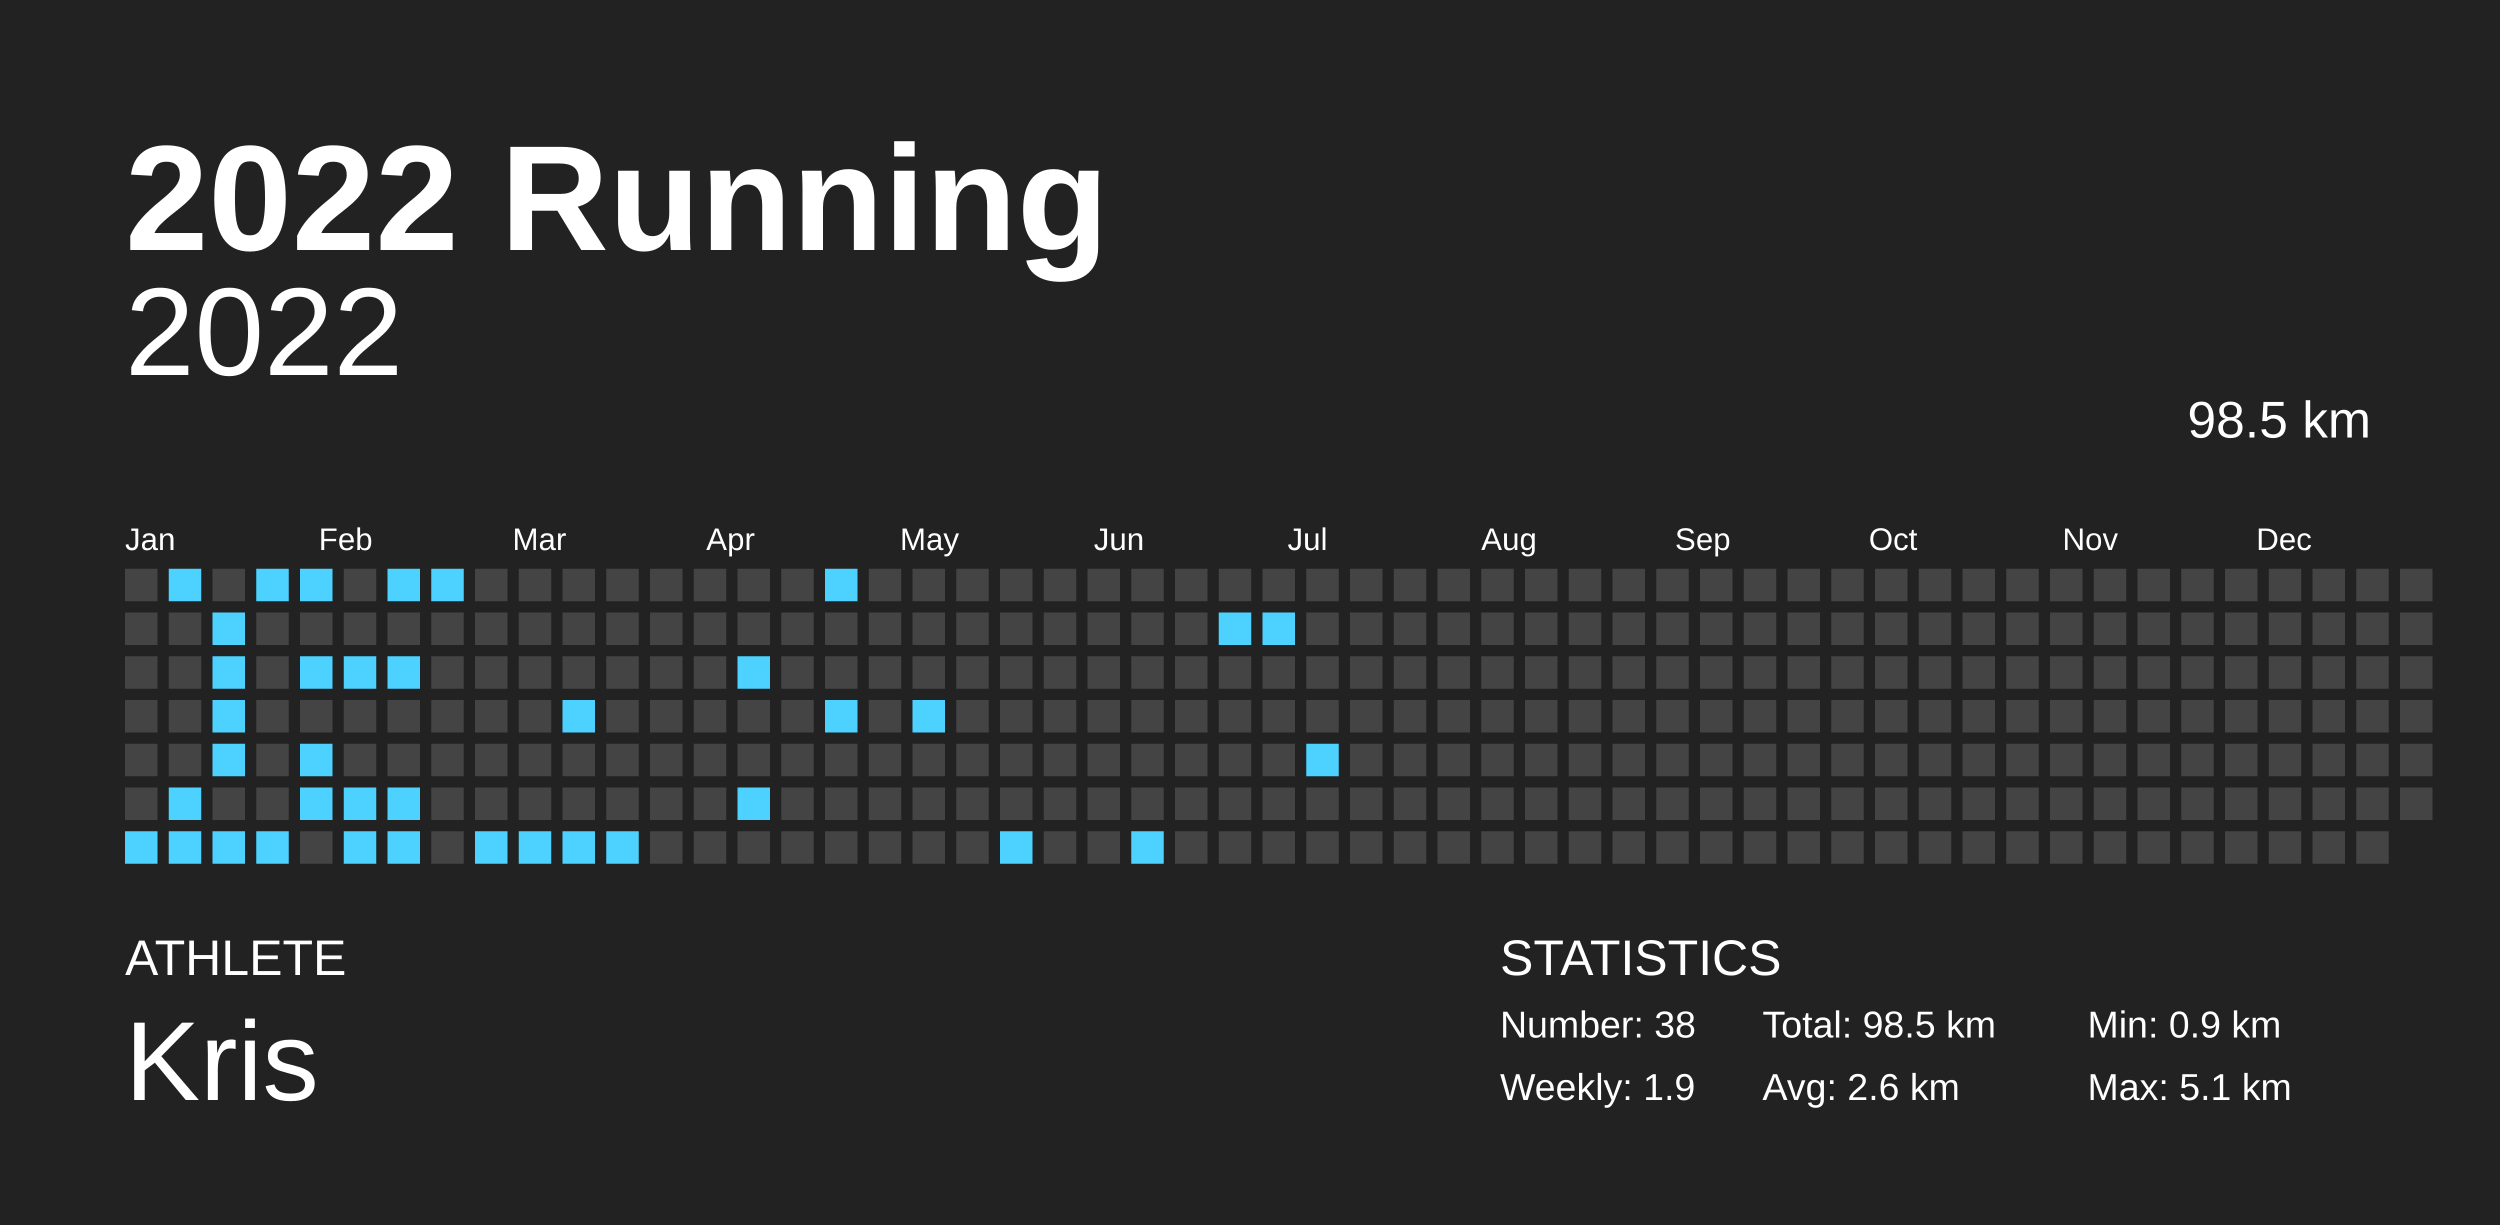
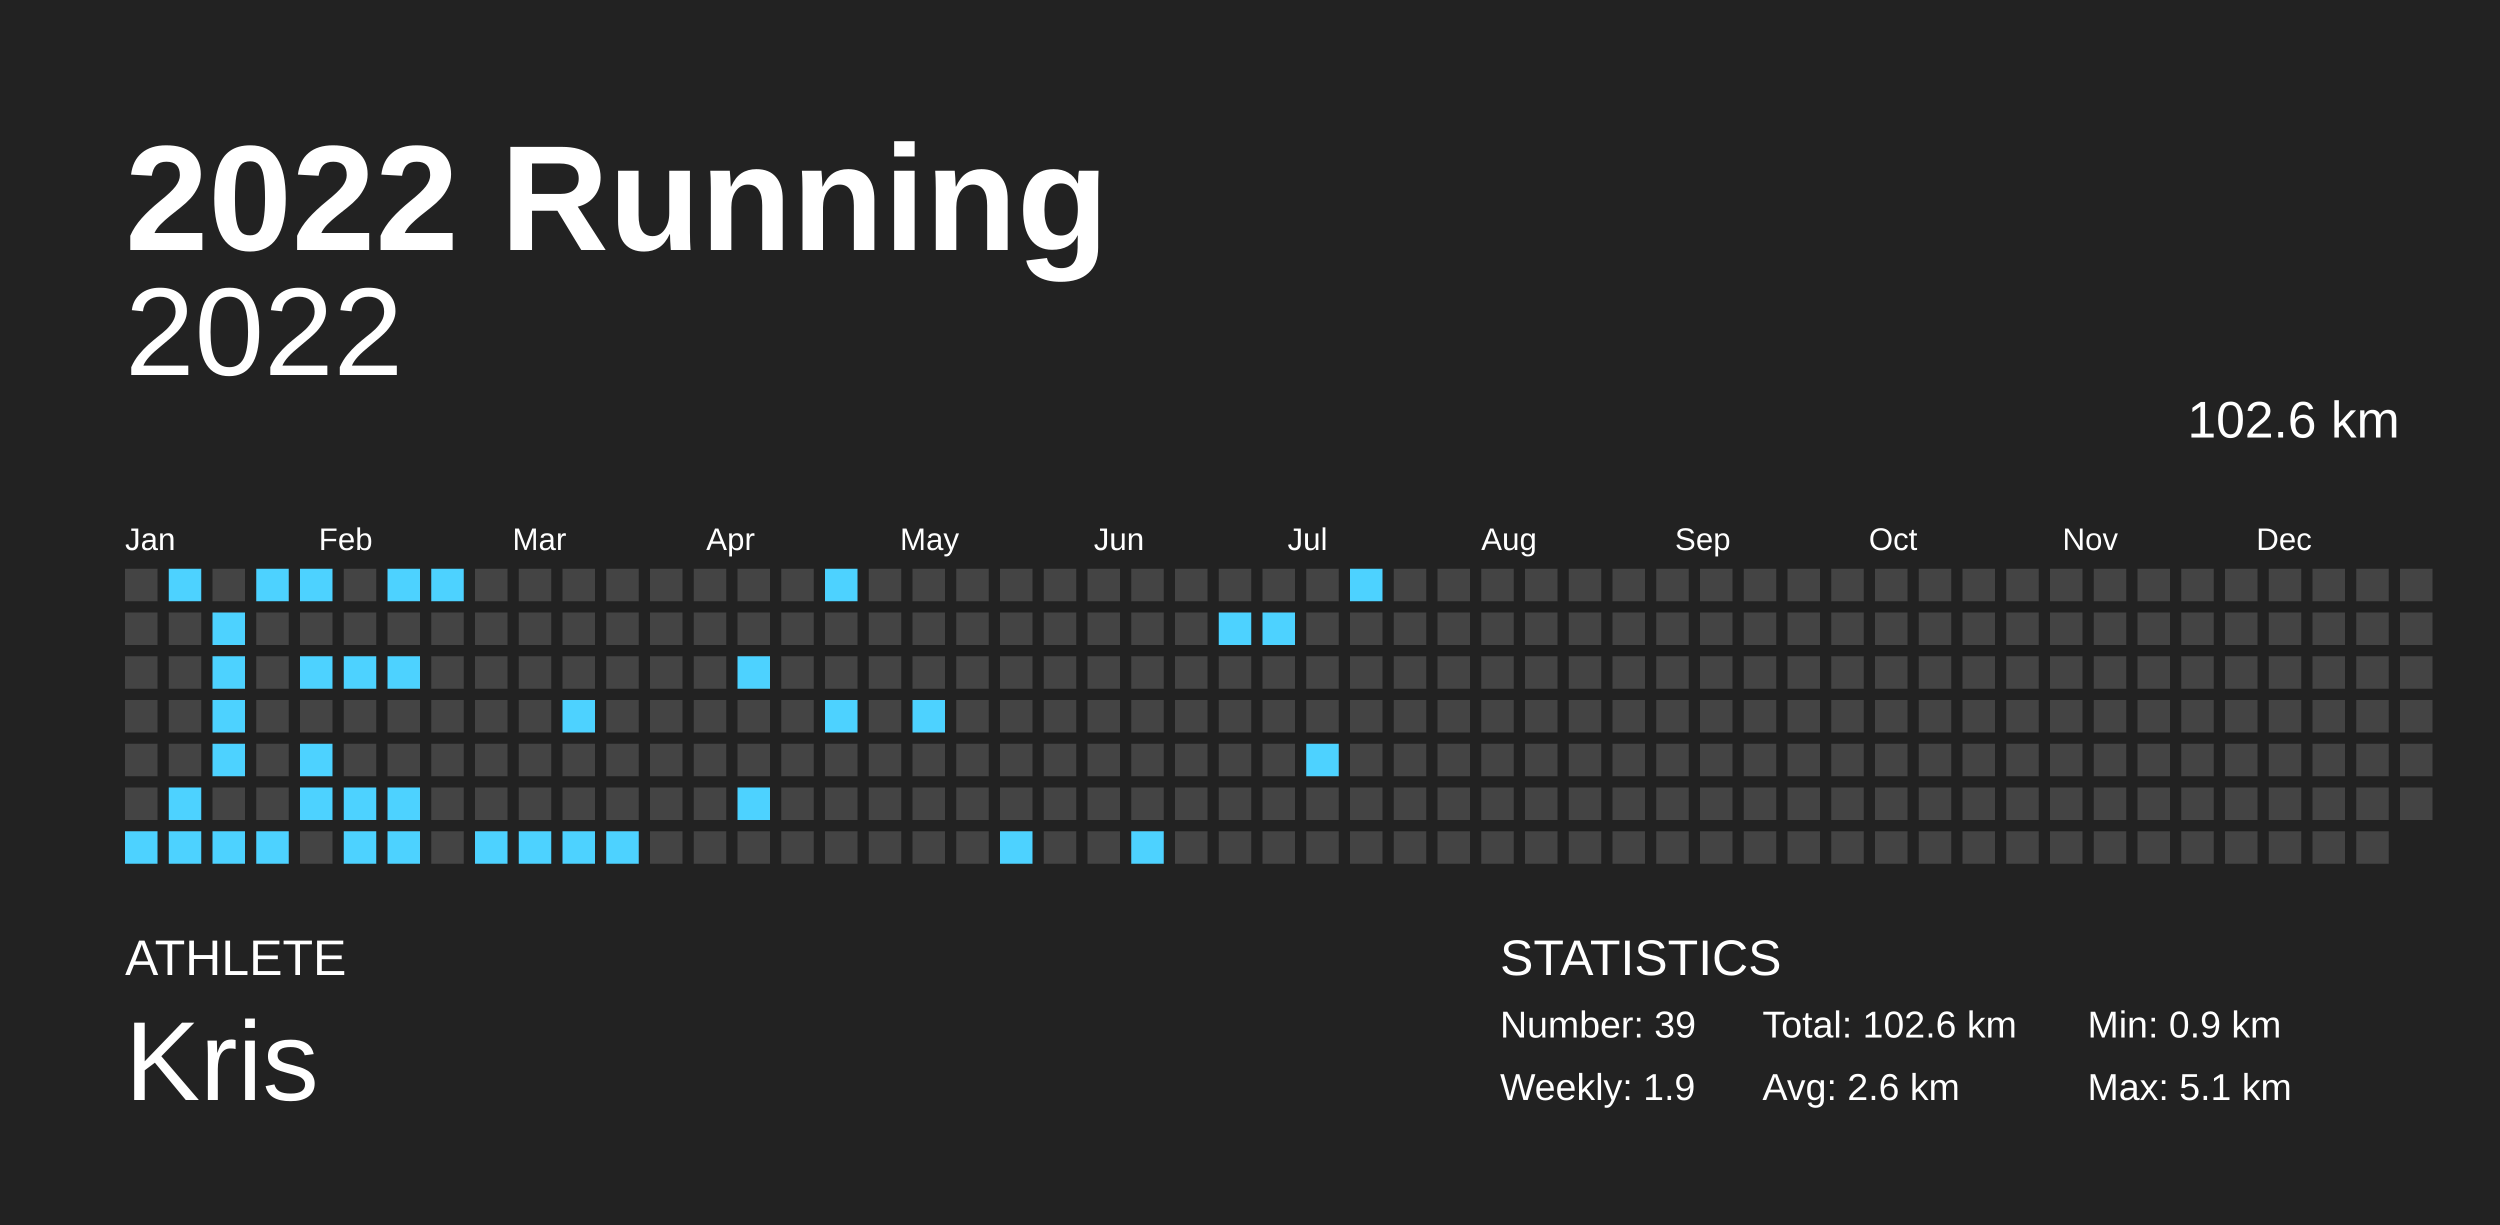
<svg xmlns="http://www.w3.org/2000/svg" baseProfile="full" height="98mm" version="1.1" viewBox="0,0,200,98" width="200mm">
  <defs />
  <rect fill="#222222" height="98" width="200" x="0" y="0" />
  <text fill="#FFFFFF" style="font-size:12px; font-family:Arial; font-weight:bold;" x="10" y="20">2022 Running</text>
  <text fill="#FFFFFF" style="font-size:4px; font-family:Arial" x="10" y="78">ATHLETE</text>
  <text fill="#FFFFFF" style="font-size:9px; font-family:Arial" x="10" y="88">Kris</text>
  <text fill="#FFFFFF" style="font-size:4px; font-family:Arial" x="120" y="78">STATISTICS</text>
-   <text fill="#FFFFFF" style="font-size:3px; font-family:Arial" x="120" y="83">Number: 38</text>
+   <text fill="#FFFFFF" style="font-size:3px; font-family:Arial" x="120" y="83">Number: 39</text>
  <text fill="#FFFFFF" style="font-size:3px; font-family:Arial" x="120" y="88">Weekly: 1.9</text>
-   <text fill="#FFFFFF" style="font-size:3px; font-family:Arial" x="141" y="83">Total: 98.5 km</text>
+   <text fill="#FFFFFF" style="font-size:3px; font-family:Arial" x="141" y="83">Total: 102.6 km</text>
  <text fill="#FFFFFF" style="font-size:3px; font-family:Arial" x="141" y="88">Avg: 2.6 km</text>
  <text fill="#FFFFFF" style="font-size:3px; font-family:Arial" x="167" y="83">Min: 0.9 km</text>
  <text fill="#FFFFFF" style="font-size:3px; font-family:Arial" x="167" y="88">Max: 5.1 km</text>
  <text alignment-baseline="hanging" fill="#FFFFFF" style="font-size:10.0px; font-family:Arial;" x="10" y="30">2022</text>
-   <text alignment-baseline="hanging" fill="#FFFFFF" style="font-size:4.125px; font-family:Arial;" x="175" y="35">98.5 km</text>
+   <text alignment-baseline="hanging" fill="#FFFFFF" style="font-size:4.125px; font-family:Arial;" x="175" y="35">102.6 km</text>
  <text fill="#FFFFFF" style="font-size:2.5px; font-family:Arial" x="10.0" y="44">Jan</text>
  <text fill="#FFFFFF" style="font-size:2.5px; font-family:Arial" x="25.5" y="44">Feb</text>
  <text fill="#FFFFFF" style="font-size:2.5px; font-family:Arial" x="41.0" y="44">Mar</text>
  <text fill="#FFFFFF" style="font-size:2.5px; font-family:Arial" x="56.5" y="44">Apr</text>
  <text fill="#FFFFFF" style="font-size:2.5px; font-family:Arial" x="72.0" y="44">May</text>
  <text fill="#FFFFFF" style="font-size:2.5px; font-family:Arial" x="87.5" y="44">Jun</text>
  <text fill="#FFFFFF" style="font-size:2.5px; font-family:Arial" x="103.0" y="44">Jul</text>
  <text fill="#FFFFFF" style="font-size:2.5px; font-family:Arial" x="118.5" y="44">Aug</text>
  <text fill="#FFFFFF" style="font-size:2.5px; font-family:Arial" x="134.0" y="44">Sep</text>
  <text fill="#FFFFFF" style="font-size:2.5px; font-family:Arial" x="149.5" y="44">Oct</text>
  <text fill="#FFFFFF" style="font-size:2.5px; font-family:Arial" x="165.0" y="44">Nov</text>
  <text fill="#FFFFFF" style="font-size:2.5px; font-family:Arial" x="180.5" y="44">Dec</text>
  <rect fill="#444444" height="2.6" width="2.6" x="10.0" y="45.5" />
  <rect fill="#444444" height="2.6" width="2.6" x="10.0" y="49.0" />
  <rect fill="#444444" height="2.6" width="2.6" x="10.0" y="52.5" />
  <rect fill="#444444" height="2.6" width="2.6" x="10.0" y="56.0" />
  <rect fill="#444444" height="2.6" width="2.6" x="10.0" y="59.5" />
  <rect fill="#444444" height="2.6" width="2.6" x="10.0" y="63.0" />
  <rect fill="#4dd2ff" height="2.6" width="2.6" x="10.0" y="66.5" />
  <rect fill="#4dd2ff" height="2.6" width="2.6" x="13.5" y="45.5" />
  <rect fill="#444444" height="2.6" width="2.6" x="13.5" y="49.0" />
  <rect fill="#444444" height="2.6" width="2.6" x="13.5" y="52.5" />
  <rect fill="#444444" height="2.6" width="2.6" x="13.5" y="56.0" />
  <rect fill="#444444" height="2.6" width="2.6" x="13.5" y="59.5" />
  <rect fill="#4dd2ff" height="2.6" width="2.6" x="13.5" y="63.0" />
  <rect fill="#4dd2ff" height="2.6" width="2.6" x="13.5" y="66.5" />
  <rect fill="#444444" height="2.6" width="2.6" x="17.0" y="45.5" />
  <rect fill="#4dd2ff" height="2.6" width="2.6" x="17.0" y="49.0" />
  <rect fill="#4dd2ff" height="2.6" width="2.6" x="17.0" y="52.5" />
  <rect fill="#4dd2ff" height="2.6" width="2.6" x="17.0" y="56.0" />
  <rect fill="#4dd2ff" height="2.6" width="2.6" x="17.0" y="59.5" />
  <rect fill="#444444" height="2.6" width="2.6" x="17.0" y="63.0" />
  <rect fill="#4dd2ff" height="2.6" width="2.6" x="17.0" y="66.5" />
  <rect fill="#4dd2ff" height="2.6" width="2.6" x="20.5" y="45.5" />
  <rect fill="#444444" height="2.6" width="2.6" x="20.5" y="49.0" />
  <rect fill="#444444" height="2.6" width="2.6" x="20.5" y="52.5" />
  <rect fill="#444444" height="2.6" width="2.6" x="20.5" y="56.0" />
  <rect fill="#444444" height="2.6" width="2.6" x="20.5" y="59.5" />
  <rect fill="#444444" height="2.6" width="2.6" x="20.5" y="63.0" />
  <rect fill="#4dd2ff" height="2.6" width="2.6" x="20.5" y="66.5" />
  <rect fill="#4dd2ff" height="2.6" width="2.6" x="24.0" y="45.5" />
  <rect fill="#444444" height="2.6" width="2.6" x="24.0" y="49.0" />
  <rect fill="#4dd2ff" height="2.6" width="2.6" x="24.0" y="52.5" />
  <rect fill="#444444" height="2.6" width="2.6" x="24.0" y="56.0" />
  <rect fill="#4dd2ff" height="2.6" width="2.6" x="24.0" y="59.5" />
  <rect fill="#4dd2ff" height="2.6" width="2.6" x="24.0" y="63.0" />
  <rect fill="#444444" height="2.6" width="2.6" x="24.0" y="66.5" />
  <rect fill="#444444" height="2.6" width="2.6" x="27.5" y="45.5" />
  <rect fill="#444444" height="2.6" width="2.6" x="27.5" y="49.0" />
  <rect fill="#4dd2ff" height="2.6" width="2.6" x="27.5" y="52.5" />
  <rect fill="#444444" height="2.6" width="2.6" x="27.5" y="56.0" />
  <rect fill="#444444" height="2.6" width="2.6" x="27.5" y="59.5" />
  <rect fill="#4dd2ff" height="2.6" width="2.6" x="27.5" y="63.0" />
  <rect fill="#4dd2ff" height="2.6" width="2.6" x="27.5" y="66.5" />
  <rect fill="#4dd2ff" height="2.6" width="2.6" x="31.0" y="45.5" />
  <rect fill="#444444" height="2.6" width="2.6" x="31.0" y="49.0" />
  <rect fill="#4dd2ff" height="2.6" width="2.6" x="31.0" y="52.5" />
  <rect fill="#444444" height="2.6" width="2.6" x="31.0" y="56.0" />
  <rect fill="#444444" height="2.6" width="2.6" x="31.0" y="59.5" />
  <rect fill="#4dd2ff" height="2.6" width="2.6" x="31.0" y="63.0" />
  <rect fill="#4dd2ff" height="2.6" width="2.6" x="31.0" y="66.5" />
  <rect fill="#4dd2ff" height="2.6" width="2.6" x="34.5" y="45.5" />
  <rect fill="#444444" height="2.6" width="2.6" x="34.5" y="49.0" />
  <rect fill="#444444" height="2.6" width="2.6" x="34.5" y="52.5" />
  <rect fill="#444444" height="2.6" width="2.6" x="34.5" y="56.0" />
  <rect fill="#444444" height="2.6" width="2.6" x="34.5" y="59.5" />
  <rect fill="#444444" height="2.6" width="2.6" x="34.5" y="63.0" />
  <rect fill="#444444" height="2.6" width="2.6" x="34.5" y="66.5" />
  <rect fill="#444444" height="2.6" width="2.6" x="38.0" y="45.5" />
  <rect fill="#444444" height="2.6" width="2.6" x="38.0" y="49.0" />
  <rect fill="#444444" height="2.6" width="2.6" x="38.0" y="52.5" />
  <rect fill="#444444" height="2.6" width="2.6" x="38.0" y="56.0" />
  <rect fill="#444444" height="2.6" width="2.6" x="38.0" y="59.5" />
  <rect fill="#444444" height="2.6" width="2.6" x="38.0" y="63.0" />
  <rect fill="#4dd2ff" height="2.6" width="2.6" x="38.0" y="66.5" />
  <rect fill="#444444" height="2.6" width="2.6" x="41.5" y="45.5" />
  <rect fill="#444444" height="2.6" width="2.6" x="41.5" y="49.0" />
  <rect fill="#444444" height="2.6" width="2.6" x="41.5" y="52.5" />
  <rect fill="#444444" height="2.6" width="2.6" x="41.5" y="56.0" />
  <rect fill="#444444" height="2.6" width="2.6" x="41.5" y="59.5" />
  <rect fill="#444444" height="2.6" width="2.6" x="41.5" y="63.0" />
  <rect fill="#4dd2ff" height="2.6" width="2.6" x="41.5" y="66.5" />
  <rect fill="#444444" height="2.6" width="2.6" x="45.0" y="45.5" />
  <rect fill="#444444" height="2.6" width="2.6" x="45.0" y="49.0" />
  <rect fill="#444444" height="2.6" width="2.6" x="45.0" y="52.5" />
  <rect fill="#4dd2ff" height="2.6" width="2.6" x="45.0" y="56.0" />
  <rect fill="#444444" height="2.6" width="2.6" x="45.0" y="59.5" />
  <rect fill="#444444" height="2.6" width="2.6" x="45.0" y="63.0" />
  <rect fill="#4dd2ff" height="2.6" width="2.6" x="45.0" y="66.5" />
  <rect fill="#444444" height="2.6" width="2.6" x="48.5" y="45.5" />
  <rect fill="#444444" height="2.6" width="2.6" x="48.5" y="49.0" />
  <rect fill="#444444" height="2.6" width="2.6" x="48.5" y="52.5" />
  <rect fill="#444444" height="2.6" width="2.6" x="48.5" y="56.0" />
  <rect fill="#444444" height="2.6" width="2.6" x="48.5" y="59.5" />
  <rect fill="#444444" height="2.6" width="2.6" x="48.5" y="63.0" />
  <rect fill="#4dd2ff" height="2.6" width="2.6" x="48.5" y="66.5" />
  <rect fill="#444444" height="2.6" width="2.6" x="52.0" y="45.5" />
  <rect fill="#444444" height="2.6" width="2.6" x="52.0" y="49.0" />
  <rect fill="#444444" height="2.6" width="2.6" x="52.0" y="52.5" />
  <rect fill="#444444" height="2.6" width="2.6" x="52.0" y="56.0" />
  <rect fill="#444444" height="2.6" width="2.6" x="52.0" y="59.5" />
  <rect fill="#444444" height="2.6" width="2.6" x="52.0" y="63.0" />
  <rect fill="#444444" height="2.6" width="2.6" x="52.0" y="66.5" />
  <rect fill="#444444" height="2.6" width="2.6" x="55.5" y="45.5" />
  <rect fill="#444444" height="2.6" width="2.6" x="55.5" y="49.0" />
  <rect fill="#444444" height="2.6" width="2.6" x="55.5" y="52.5" />
  <rect fill="#444444" height="2.6" width="2.6" x="55.5" y="56.0" />
  <rect fill="#444444" height="2.6" width="2.6" x="55.5" y="59.5" />
  <rect fill="#444444" height="2.6" width="2.6" x="55.5" y="63.0" />
  <rect fill="#444444" height="2.6" width="2.6" x="55.5" y="66.5" />
  <rect fill="#444444" height="2.6" width="2.6" x="59.0" y="45.5" />
  <rect fill="#444444" height="2.6" width="2.6" x="59.0" y="49.0" />
  <rect fill="#4dd2ff" height="2.6" width="2.6" x="59.0" y="52.5" />
  <rect fill="#444444" height="2.6" width="2.6" x="59.0" y="56.0" />
  <rect fill="#444444" height="2.6" width="2.6" x="59.0" y="59.5" />
  <rect fill="#4dd2ff" height="2.6" width="2.6" x="59.0" y="63.0" />
  <rect fill="#444444" height="2.6" width="2.6" x="59.0" y="66.5" />
  <rect fill="#444444" height="2.6" width="2.6" x="62.5" y="45.5" />
  <rect fill="#444444" height="2.6" width="2.6" x="62.5" y="49.0" />
  <rect fill="#444444" height="2.6" width="2.6" x="62.5" y="52.5" />
  <rect fill="#444444" height="2.6" width="2.6" x="62.5" y="56.0" />
  <rect fill="#444444" height="2.6" width="2.6" x="62.5" y="59.5" />
  <rect fill="#444444" height="2.6" width="2.6" x="62.5" y="63.0" />
  <rect fill="#444444" height="2.6" width="2.6" x="62.5" y="66.5" />
  <rect fill="#4dd2ff" height="2.6" width="2.6" x="66.0" y="45.5" />
  <rect fill="#444444" height="2.6" width="2.6" x="66.0" y="49.0" />
  <rect fill="#444444" height="2.6" width="2.6" x="66.0" y="52.5" />
  <rect fill="#4dd2ff" height="2.6" width="2.6" x="66.0" y="56.0" />
  <rect fill="#444444" height="2.6" width="2.6" x="66.0" y="59.5" />
  <rect fill="#444444" height="2.6" width="2.6" x="66.0" y="63.0" />
  <rect fill="#444444" height="2.6" width="2.6" x="66.0" y="66.5" />
  <rect fill="#444444" height="2.6" width="2.6" x="69.5" y="45.5" />
  <rect fill="#444444" height="2.6" width="2.6" x="69.5" y="49.0" />
  <rect fill="#444444" height="2.6" width="2.6" x="69.5" y="52.5" />
  <rect fill="#444444" height="2.6" width="2.6" x="69.5" y="56.0" />
  <rect fill="#444444" height="2.6" width="2.6" x="69.5" y="59.5" />
  <rect fill="#444444" height="2.6" width="2.6" x="69.5" y="63.0" />
  <rect fill="#444444" height="2.6" width="2.6" x="69.5" y="66.5" />
  <rect fill="#444444" height="2.6" width="2.6" x="73.0" y="45.5" />
  <rect fill="#444444" height="2.6" width="2.6" x="73.0" y="49.0" />
  <rect fill="#444444" height="2.6" width="2.6" x="73.0" y="52.5" />
  <rect fill="#4dd2ff" height="2.6" width="2.6" x="73.0" y="56.0" />
  <rect fill="#444444" height="2.6" width="2.6" x="73.0" y="59.5" />
  <rect fill="#444444" height="2.6" width="2.6" x="73.0" y="63.0" />
  <rect fill="#444444" height="2.6" width="2.6" x="73.0" y="66.5" />
  <rect fill="#444444" height="2.6" width="2.6" x="76.5" y="45.5" />
  <rect fill="#444444" height="2.6" width="2.6" x="76.5" y="49.0" />
  <rect fill="#444444" height="2.6" width="2.6" x="76.5" y="52.5" />
  <rect fill="#444444" height="2.6" width="2.6" x="76.5" y="56.0" />
  <rect fill="#444444" height="2.6" width="2.6" x="76.5" y="59.5" />
  <rect fill="#444444" height="2.6" width="2.6" x="76.5" y="63.0" />
  <rect fill="#444444" height="2.6" width="2.6" x="76.5" y="66.5" />
  <rect fill="#444444" height="2.6" width="2.6" x="80.0" y="45.5" />
  <rect fill="#444444" height="2.6" width="2.6" x="80.0" y="49.0" />
  <rect fill="#444444" height="2.6" width="2.6" x="80.0" y="52.5" />
  <rect fill="#444444" height="2.6" width="2.6" x="80.0" y="56.0" />
  <rect fill="#444444" height="2.6" width="2.6" x="80.0" y="59.5" />
  <rect fill="#444444" height="2.6" width="2.6" x="80.0" y="63.0" />
  <rect fill="#4dd2ff" height="2.6" width="2.6" x="80.0" y="66.5" />
  <rect fill="#444444" height="2.6" width="2.6" x="83.5" y="45.5" />
  <rect fill="#444444" height="2.6" width="2.6" x="83.5" y="49.0" />
  <rect fill="#444444" height="2.6" width="2.6" x="83.5" y="52.5" />
  <rect fill="#444444" height="2.6" width="2.6" x="83.5" y="56.0" />
  <rect fill="#444444" height="2.6" width="2.6" x="83.5" y="59.5" />
  <rect fill="#444444" height="2.6" width="2.6" x="83.5" y="63.0" />
  <rect fill="#444444" height="2.6" width="2.6" x="83.5" y="66.5" />
  <rect fill="#444444" height="2.6" width="2.6" x="87.0" y="45.5" />
  <rect fill="#444444" height="2.6" width="2.6" x="87.0" y="49.0" />
  <rect fill="#444444" height="2.6" width="2.6" x="87.0" y="52.5" />
  <rect fill="#444444" height="2.6" width="2.6" x="87.0" y="56.0" />
  <rect fill="#444444" height="2.6" width="2.6" x="87.0" y="59.5" />
  <rect fill="#444444" height="2.6" width="2.6" x="87.0" y="63.0" />
  <rect fill="#444444" height="2.6" width="2.6" x="87.0" y="66.5" />
  <rect fill="#444444" height="2.6" width="2.6" x="90.5" y="45.5" />
  <rect fill="#444444" height="2.6" width="2.6" x="90.5" y="49.0" />
  <rect fill="#444444" height="2.6" width="2.6" x="90.5" y="52.5" />
  <rect fill="#444444" height="2.6" width="2.6" x="90.5" y="56.0" />
  <rect fill="#444444" height="2.6" width="2.6" x="90.5" y="59.5" />
  <rect fill="#444444" height="2.6" width="2.6" x="90.5" y="63.0" />
  <rect fill="#4dd2ff" height="2.6" width="2.6" x="90.5" y="66.5" />
  <rect fill="#444444" height="2.6" width="2.6" x="94.0" y="45.5" />
  <rect fill="#444444" height="2.6" width="2.6" x="94.0" y="49.0" />
  <rect fill="#444444" height="2.6" width="2.6" x="94.0" y="52.5" />
  <rect fill="#444444" height="2.6" width="2.6" x="94.0" y="56.0" />
  <rect fill="#444444" height="2.6" width="2.6" x="94.0" y="59.5" />
  <rect fill="#444444" height="2.6" width="2.6" x="94.0" y="63.0" />
  <rect fill="#444444" height="2.6" width="2.6" x="94.0" y="66.5" />
  <rect fill="#444444" height="2.6" width="2.6" x="97.5" y="45.5" />
  <rect fill="#4dd2ff" height="2.6" width="2.6" x="97.5" y="49.0" />
  <rect fill="#444444" height="2.6" width="2.6" x="97.5" y="52.5" />
  <rect fill="#444444" height="2.6" width="2.6" x="97.5" y="56.0" />
  <rect fill="#444444" height="2.6" width="2.6" x="97.5" y="59.5" />
  <rect fill="#444444" height="2.6" width="2.6" x="97.5" y="63.0" />
  <rect fill="#444444" height="2.6" width="2.6" x="97.5" y="66.5" />
  <rect fill="#444444" height="2.6" width="2.6" x="101.0" y="45.5" />
  <rect fill="#4dd2ff" height="2.6" width="2.6" x="101.0" y="49.0" />
  <rect fill="#444444" height="2.6" width="2.6" x="101.0" y="52.5" />
  <rect fill="#444444" height="2.6" width="2.6" x="101.0" y="56.0" />
  <rect fill="#444444" height="2.6" width="2.6" x="101.0" y="59.5" />
  <rect fill="#444444" height="2.6" width="2.6" x="101.0" y="63.0" />
  <rect fill="#444444" height="2.6" width="2.6" x="101.0" y="66.5" />
  <rect fill="#444444" height="2.6" width="2.6" x="104.5" y="45.5" />
  <rect fill="#444444" height="2.6" width="2.6" x="104.5" y="49.0" />
  <rect fill="#444444" height="2.6" width="2.6" x="104.5" y="52.5" />
  <rect fill="#444444" height="2.6" width="2.6" x="104.5" y="56.0" />
  <rect fill="#4dd2ff" height="2.6" width="2.6" x="104.5" y="59.5" />
  <rect fill="#444444" height="2.6" width="2.6" x="104.5" y="63.0" />
  <rect fill="#444444" height="2.6" width="2.6" x="104.5" y="66.5" />
-   <rect fill="#444444" height="2.6" width="2.6" x="108.0" y="45.5" />
+   <rect fill="#4dd2ff" height="2.6" width="2.6" x="108.0" y="45.5" />
  <rect fill="#444444" height="2.6" width="2.6" x="108.0" y="49.0" />
  <rect fill="#444444" height="2.6" width="2.6" x="108.0" y="52.5" />
  <rect fill="#444444" height="2.6" width="2.6" x="108.0" y="56.0" />
  <rect fill="#444444" height="2.6" width="2.6" x="108.0" y="59.5" />
  <rect fill="#444444" height="2.6" width="2.6" x="108.0" y="63.0" />
  <rect fill="#444444" height="2.6" width="2.6" x="108.0" y="66.5" />
  <rect fill="#444444" height="2.6" width="2.6" x="111.5" y="45.5" />
  <rect fill="#444444" height="2.6" width="2.6" x="111.5" y="49.0" />
  <rect fill="#444444" height="2.6" width="2.6" x="111.5" y="52.5" />
  <rect fill="#444444" height="2.6" width="2.6" x="111.5" y="56.0" />
  <rect fill="#444444" height="2.6" width="2.6" x="111.5" y="59.5" />
  <rect fill="#444444" height="2.6" width="2.6" x="111.5" y="63.0" />
  <rect fill="#444444" height="2.6" width="2.6" x="111.5" y="66.5" />
  <rect fill="#444444" height="2.6" width="2.6" x="115.0" y="45.5" />
  <rect fill="#444444" height="2.6" width="2.6" x="115.0" y="49.0" />
  <rect fill="#444444" height="2.6" width="2.6" x="115.0" y="52.5" />
  <rect fill="#444444" height="2.6" width="2.6" x="115.0" y="56.0" />
  <rect fill="#444444" height="2.6" width="2.6" x="115.0" y="59.5" />
  <rect fill="#444444" height="2.6" width="2.6" x="115.0" y="63.0" />
  <rect fill="#444444" height="2.6" width="2.6" x="115.0" y="66.5" />
  <rect fill="#444444" height="2.6" width="2.6" x="118.5" y="45.5" />
  <rect fill="#444444" height="2.6" width="2.6" x="118.5" y="49.0" />
  <rect fill="#444444" height="2.6" width="2.6" x="118.5" y="52.5" />
  <rect fill="#444444" height="2.6" width="2.6" x="118.5" y="56.0" />
  <rect fill="#444444" height="2.6" width="2.6" x="118.5" y="59.5" />
  <rect fill="#444444" height="2.6" width="2.6" x="118.5" y="63.0" />
  <rect fill="#444444" height="2.6" width="2.6" x="118.5" y="66.5" />
  <rect fill="#444444" height="2.6" width="2.6" x="122.0" y="45.5" />
  <rect fill="#444444" height="2.6" width="2.6" x="122.0" y="49.0" />
  <rect fill="#444444" height="2.6" width="2.6" x="122.0" y="52.5" />
  <rect fill="#444444" height="2.6" width="2.6" x="122.0" y="56.0" />
  <rect fill="#444444" height="2.6" width="2.6" x="122.0" y="59.5" />
  <rect fill="#444444" height="2.6" width="2.6" x="122.0" y="63.0" />
  <rect fill="#444444" height="2.6" width="2.6" x="122.0" y="66.5" />
  <rect fill="#444444" height="2.6" width="2.6" x="125.5" y="45.5" />
  <rect fill="#444444" height="2.6" width="2.6" x="125.5" y="49.0" />
  <rect fill="#444444" height="2.6" width="2.6" x="125.5" y="52.5" />
  <rect fill="#444444" height="2.6" width="2.6" x="125.5" y="56.0" />
  <rect fill="#444444" height="2.6" width="2.6" x="125.5" y="59.5" />
  <rect fill="#444444" height="2.6" width="2.6" x="125.5" y="63.0" />
  <rect fill="#444444" height="2.6" width="2.6" x="125.5" y="66.5" />
  <rect fill="#444444" height="2.6" width="2.6" x="129.0" y="45.5" />
  <rect fill="#444444" height="2.6" width="2.6" x="129.0" y="49.0" />
  <rect fill="#444444" height="2.6" width="2.6" x="129.0" y="52.5" />
  <rect fill="#444444" height="2.6" width="2.6" x="129.0" y="56.0" />
  <rect fill="#444444" height="2.6" width="2.6" x="129.0" y="59.5" />
  <rect fill="#444444" height="2.6" width="2.6" x="129.0" y="63.0" />
  <rect fill="#444444" height="2.6" width="2.6" x="129.0" y="66.5" />
  <rect fill="#444444" height="2.6" width="2.6" x="132.5" y="45.5" />
  <rect fill="#444444" height="2.6" width="2.6" x="132.5" y="49.0" />
  <rect fill="#444444" height="2.6" width="2.6" x="132.5" y="52.5" />
  <rect fill="#444444" height="2.6" width="2.6" x="132.5" y="56.0" />
  <rect fill="#444444" height="2.6" width="2.6" x="132.5" y="59.5" />
  <rect fill="#444444" height="2.6" width="2.6" x="132.5" y="63.0" />
  <rect fill="#444444" height="2.6" width="2.6" x="132.5" y="66.5" />
  <rect fill="#444444" height="2.6" width="2.6" x="136.0" y="45.5" />
  <rect fill="#444444" height="2.6" width="2.6" x="136.0" y="49.0" />
  <rect fill="#444444" height="2.6" width="2.6" x="136.0" y="52.5" />
  <rect fill="#444444" height="2.6" width="2.6" x="136.0" y="56.0" />
  <rect fill="#444444" height="2.6" width="2.6" x="136.0" y="59.5" />
  <rect fill="#444444" height="2.6" width="2.6" x="136.0" y="63.0" />
  <rect fill="#444444" height="2.6" width="2.6" x="136.0" y="66.5" />
  <rect fill="#444444" height="2.6" width="2.6" x="139.5" y="45.5" />
  <rect fill="#444444" height="2.6" width="2.6" x="139.5" y="49.0" />
  <rect fill="#444444" height="2.6" width="2.6" x="139.5" y="52.5" />
  <rect fill="#444444" height="2.6" width="2.6" x="139.5" y="56.0" />
  <rect fill="#444444" height="2.6" width="2.6" x="139.5" y="59.5" />
  <rect fill="#444444" height="2.6" width="2.6" x="139.5" y="63.0" />
  <rect fill="#444444" height="2.6" width="2.6" x="139.5" y="66.5" />
  <rect fill="#444444" height="2.6" width="2.6" x="143.0" y="45.5" />
  <rect fill="#444444" height="2.6" width="2.6" x="143.0" y="49.0" />
  <rect fill="#444444" height="2.6" width="2.6" x="143.0" y="52.5" />
  <rect fill="#444444" height="2.6" width="2.6" x="143.0" y="56.0" />
  <rect fill="#444444" height="2.6" width="2.6" x="143.0" y="59.5" />
  <rect fill="#444444" height="2.6" width="2.6" x="143.0" y="63.0" />
  <rect fill="#444444" height="2.6" width="2.6" x="143.0" y="66.5" />
  <rect fill="#444444" height="2.6" width="2.6" x="146.5" y="45.5" />
  <rect fill="#444444" height="2.6" width="2.6" x="146.5" y="49.0" />
  <rect fill="#444444" height="2.6" width="2.6" x="146.5" y="52.5" />
  <rect fill="#444444" height="2.6" width="2.6" x="146.5" y="56.0" />
  <rect fill="#444444" height="2.6" width="2.6" x="146.5" y="59.5" />
  <rect fill="#444444" height="2.6" width="2.6" x="146.5" y="63.0" />
  <rect fill="#444444" height="2.6" width="2.6" x="146.5" y="66.5" />
  <rect fill="#444444" height="2.6" width="2.6" x="150.0" y="45.5" />
  <rect fill="#444444" height="2.6" width="2.6" x="150.0" y="49.0" />
  <rect fill="#444444" height="2.6" width="2.6" x="150.0" y="52.5" />
  <rect fill="#444444" height="2.6" width="2.6" x="150.0" y="56.0" />
  <rect fill="#444444" height="2.6" width="2.6" x="150.0" y="59.5" />
  <rect fill="#444444" height="2.6" width="2.6" x="150.0" y="63.0" />
  <rect fill="#444444" height="2.6" width="2.6" x="150.0" y="66.5" />
  <rect fill="#444444" height="2.6" width="2.6" x="153.5" y="45.5" />
  <rect fill="#444444" height="2.6" width="2.6" x="153.5" y="49.0" />
  <rect fill="#444444" height="2.6" width="2.6" x="153.5" y="52.5" />
  <rect fill="#444444" height="2.6" width="2.6" x="153.5" y="56.0" />
  <rect fill="#444444" height="2.6" width="2.6" x="153.5" y="59.5" />
  <rect fill="#444444" height="2.6" width="2.6" x="153.5" y="63.0" />
  <rect fill="#444444" height="2.6" width="2.6" x="153.5" y="66.5" />
  <rect fill="#444444" height="2.6" width="2.6" x="157.0" y="45.5" />
  <rect fill="#444444" height="2.6" width="2.6" x="157.0" y="49.0" />
  <rect fill="#444444" height="2.6" width="2.6" x="157.0" y="52.5" />
  <rect fill="#444444" height="2.6" width="2.6" x="157.0" y="56.0" />
  <rect fill="#444444" height="2.6" width="2.6" x="157.0" y="59.5" />
  <rect fill="#444444" height="2.6" width="2.6" x="157.0" y="63.0" />
  <rect fill="#444444" height="2.6" width="2.6" x="157.0" y="66.5" />
  <rect fill="#444444" height="2.6" width="2.6" x="160.5" y="45.5" />
  <rect fill="#444444" height="2.6" width="2.6" x="160.5" y="49.0" />
  <rect fill="#444444" height="2.6" width="2.6" x="160.5" y="52.5" />
  <rect fill="#444444" height="2.6" width="2.6" x="160.5" y="56.0" />
  <rect fill="#444444" height="2.6" width="2.6" x="160.5" y="59.5" />
  <rect fill="#444444" height="2.6" width="2.6" x="160.5" y="63.0" />
  <rect fill="#444444" height="2.6" width="2.6" x="160.5" y="66.5" />
  <rect fill="#444444" height="2.6" width="2.6" x="164.0" y="45.5" />
  <rect fill="#444444" height="2.6" width="2.6" x="164.0" y="49.0" />
  <rect fill="#444444" height="2.6" width="2.6" x="164.0" y="52.5" />
  <rect fill="#444444" height="2.6" width="2.6" x="164.0" y="56.0" />
  <rect fill="#444444" height="2.6" width="2.6" x="164.0" y="59.5" />
  <rect fill="#444444" height="2.6" width="2.6" x="164.0" y="63.0" />
  <rect fill="#444444" height="2.6" width="2.6" x="164.0" y="66.5" />
  <rect fill="#444444" height="2.6" width="2.6" x="167.5" y="45.5" />
  <rect fill="#444444" height="2.6" width="2.6" x="167.5" y="49.0" />
  <rect fill="#444444" height="2.6" width="2.6" x="167.5" y="52.5" />
  <rect fill="#444444" height="2.6" width="2.6" x="167.5" y="56.0" />
  <rect fill="#444444" height="2.6" width="2.6" x="167.5" y="59.5" />
  <rect fill="#444444" height="2.6" width="2.6" x="167.5" y="63.0" />
  <rect fill="#444444" height="2.6" width="2.6" x="167.5" y="66.5" />
  <rect fill="#444444" height="2.6" width="2.6" x="171.0" y="45.5" />
  <rect fill="#444444" height="2.6" width="2.6" x="171.0" y="49.0" />
  <rect fill="#444444" height="2.6" width="2.6" x="171.0" y="52.5" />
  <rect fill="#444444" height="2.6" width="2.6" x="171.0" y="56.0" />
  <rect fill="#444444" height="2.6" width="2.6" x="171.0" y="59.5" />
  <rect fill="#444444" height="2.6" width="2.6" x="171.0" y="63.0" />
  <rect fill="#444444" height="2.6" width="2.6" x="171.0" y="66.5" />
  <rect fill="#444444" height="2.6" width="2.6" x="174.5" y="45.5" />
  <rect fill="#444444" height="2.6" width="2.6" x="174.5" y="49.0" />
  <rect fill="#444444" height="2.6" width="2.6" x="174.5" y="52.5" />
  <rect fill="#444444" height="2.6" width="2.6" x="174.5" y="56.0" />
  <rect fill="#444444" height="2.6" width="2.6" x="174.5" y="59.5" />
  <rect fill="#444444" height="2.6" width="2.6" x="174.5" y="63.0" />
  <rect fill="#444444" height="2.6" width="2.6" x="174.5" y="66.5" />
  <rect fill="#444444" height="2.6" width="2.6" x="178.0" y="45.5" />
  <rect fill="#444444" height="2.6" width="2.6" x="178.0" y="49.0" />
  <rect fill="#444444" height="2.6" width="2.6" x="178.0" y="52.5" />
  <rect fill="#444444" height="2.6" width="2.6" x="178.0" y="56.0" />
  <rect fill="#444444" height="2.6" width="2.6" x="178.0" y="59.5" />
  <rect fill="#444444" height="2.6" width="2.6" x="178.0" y="63.0" />
  <rect fill="#444444" height="2.6" width="2.6" x="178.0" y="66.5" />
  <rect fill="#444444" height="2.6" width="2.6" x="181.5" y="45.5" />
  <rect fill="#444444" height="2.6" width="2.6" x="181.5" y="49.0" />
  <rect fill="#444444" height="2.6" width="2.6" x="181.5" y="52.5" />
  <rect fill="#444444" height="2.6" width="2.6" x="181.5" y="56.0" />
  <rect fill="#444444" height="2.6" width="2.6" x="181.5" y="59.5" />
  <rect fill="#444444" height="2.6" width="2.6" x="181.5" y="63.0" />
  <rect fill="#444444" height="2.6" width="2.6" x="181.5" y="66.5" />
  <rect fill="#444444" height="2.6" width="2.6" x="185.0" y="45.5" />
  <rect fill="#444444" height="2.6" width="2.6" x="185.0" y="49.0" />
  <rect fill="#444444" height="2.6" width="2.6" x="185.0" y="52.5" />
  <rect fill="#444444" height="2.6" width="2.6" x="185.0" y="56.0" />
  <rect fill="#444444" height="2.6" width="2.6" x="185.0" y="59.5" />
  <rect fill="#444444" height="2.6" width="2.6" x="185.0" y="63.0" />
  <rect fill="#444444" height="2.6" width="2.6" x="185.0" y="66.5" />
  <rect fill="#444444" height="2.6" width="2.6" x="188.5" y="45.5" />
  <rect fill="#444444" height="2.6" width="2.6" x="188.5" y="49.0" />
  <rect fill="#444444" height="2.6" width="2.6" x="188.5" y="52.5" />
  <rect fill="#444444" height="2.6" width="2.6" x="188.5" y="56.0" />
  <rect fill="#444444" height="2.6" width="2.6" x="188.5" y="59.5" />
  <rect fill="#444444" height="2.6" width="2.6" x="188.5" y="63.0" />
  <rect fill="#444444" height="2.6" width="2.6" x="188.5" y="66.5" />
  <rect fill="#444444" height="2.6" width="2.6" x="192.0" y="45.5" />
  <rect fill="#444444" height="2.6" width="2.6" x="192.0" y="49.0" />
  <rect fill="#444444" height="2.6" width="2.6" x="192.0" y="52.5" />
  <rect fill="#444444" height="2.6" width="2.6" x="192.0" y="56.0" />
  <rect fill="#444444" height="2.6" width="2.6" x="192.0" y="59.5" />
  <rect fill="#444444" height="2.6" width="2.6" x="192.0" y="63.0" />
</svg>
